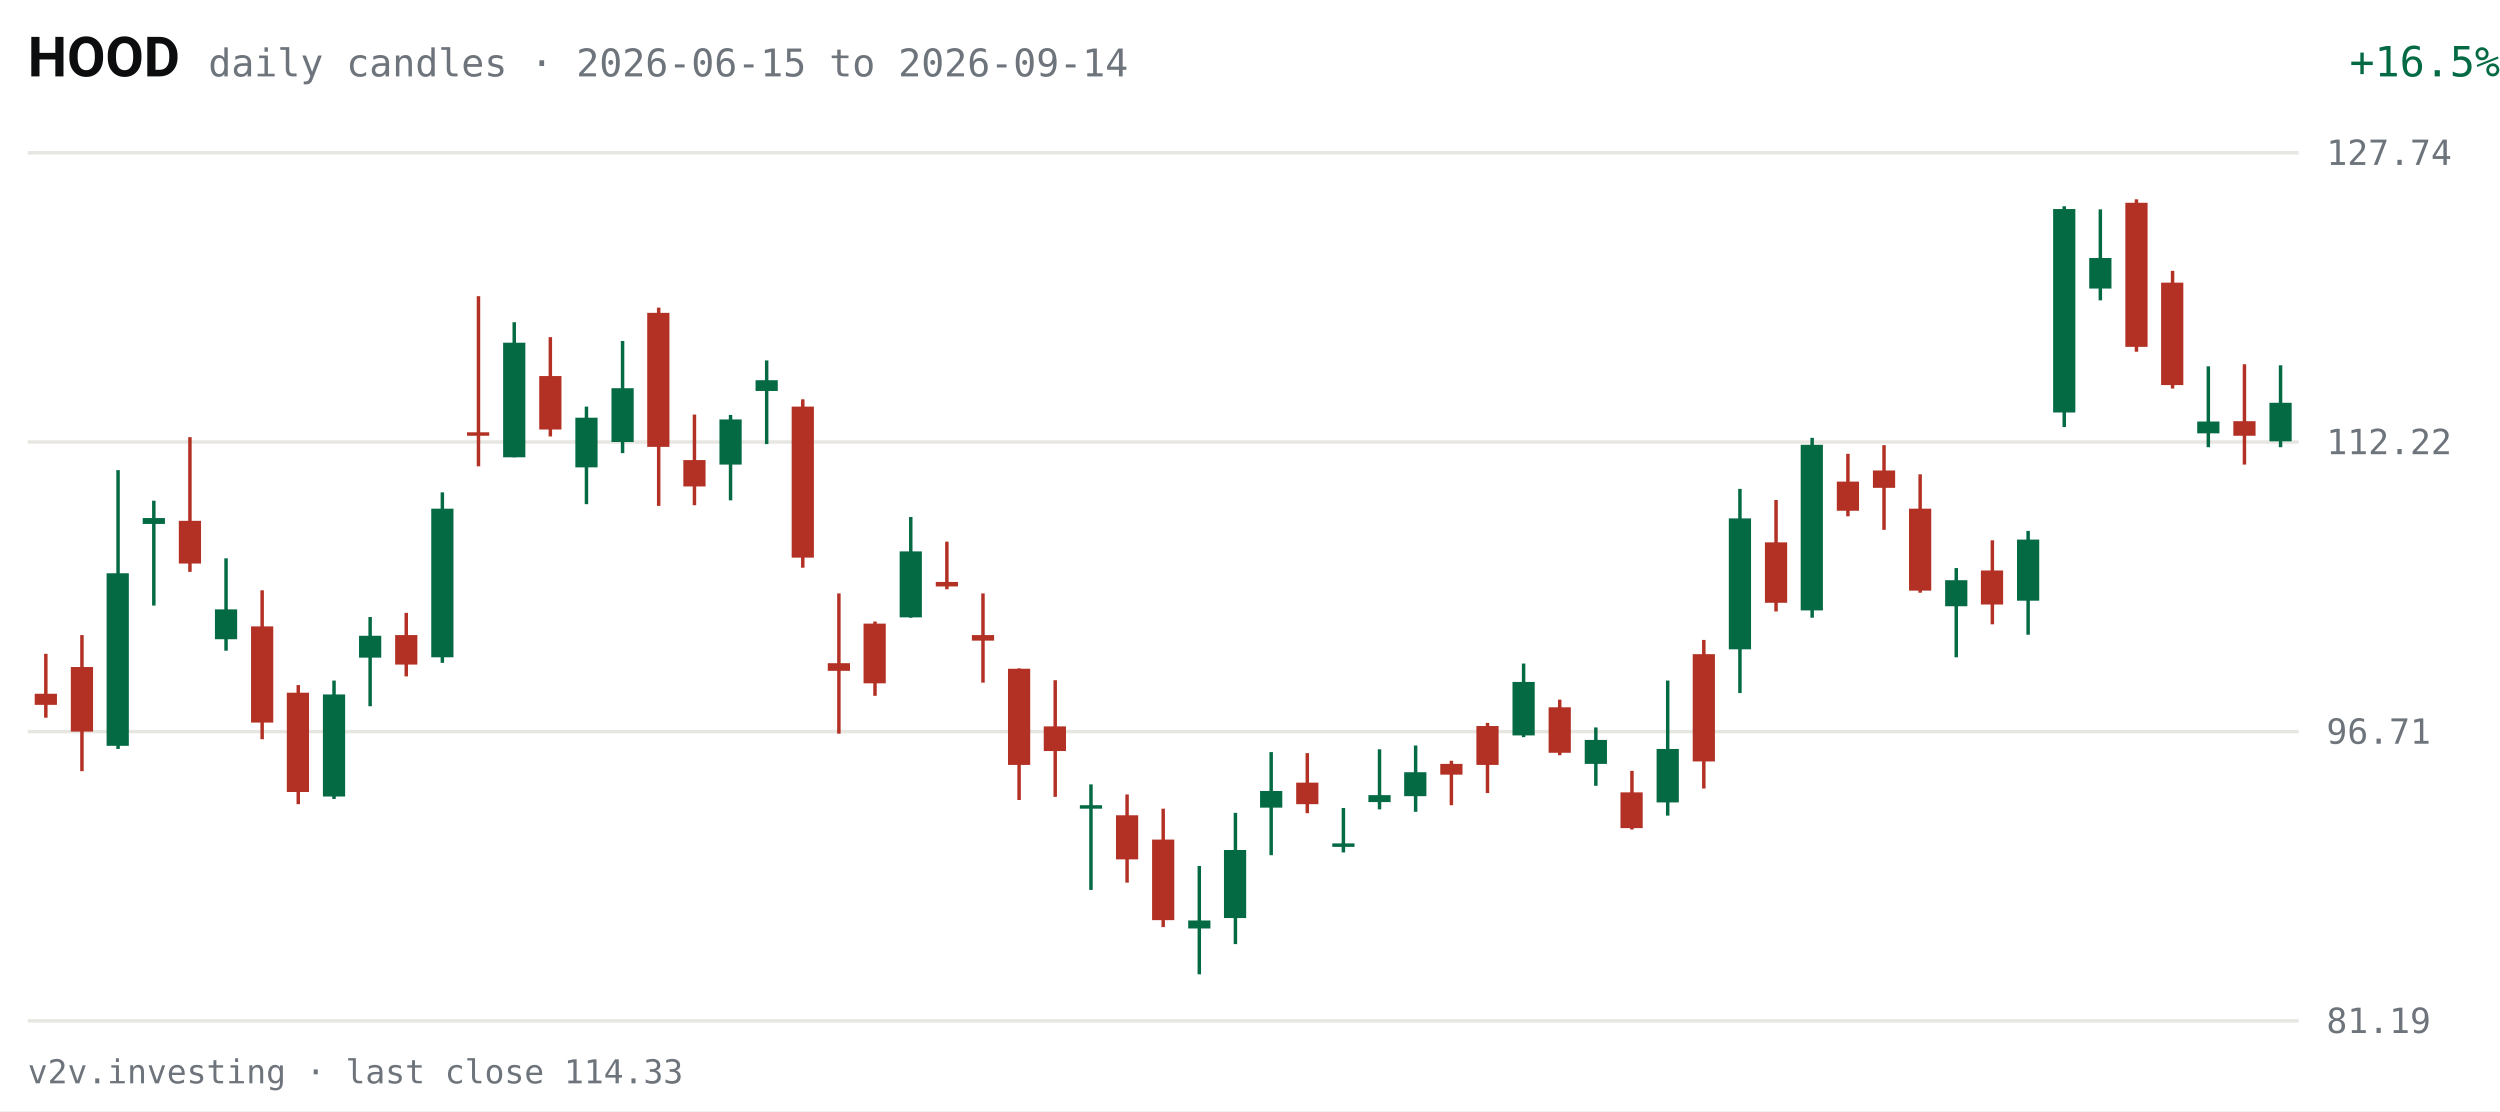
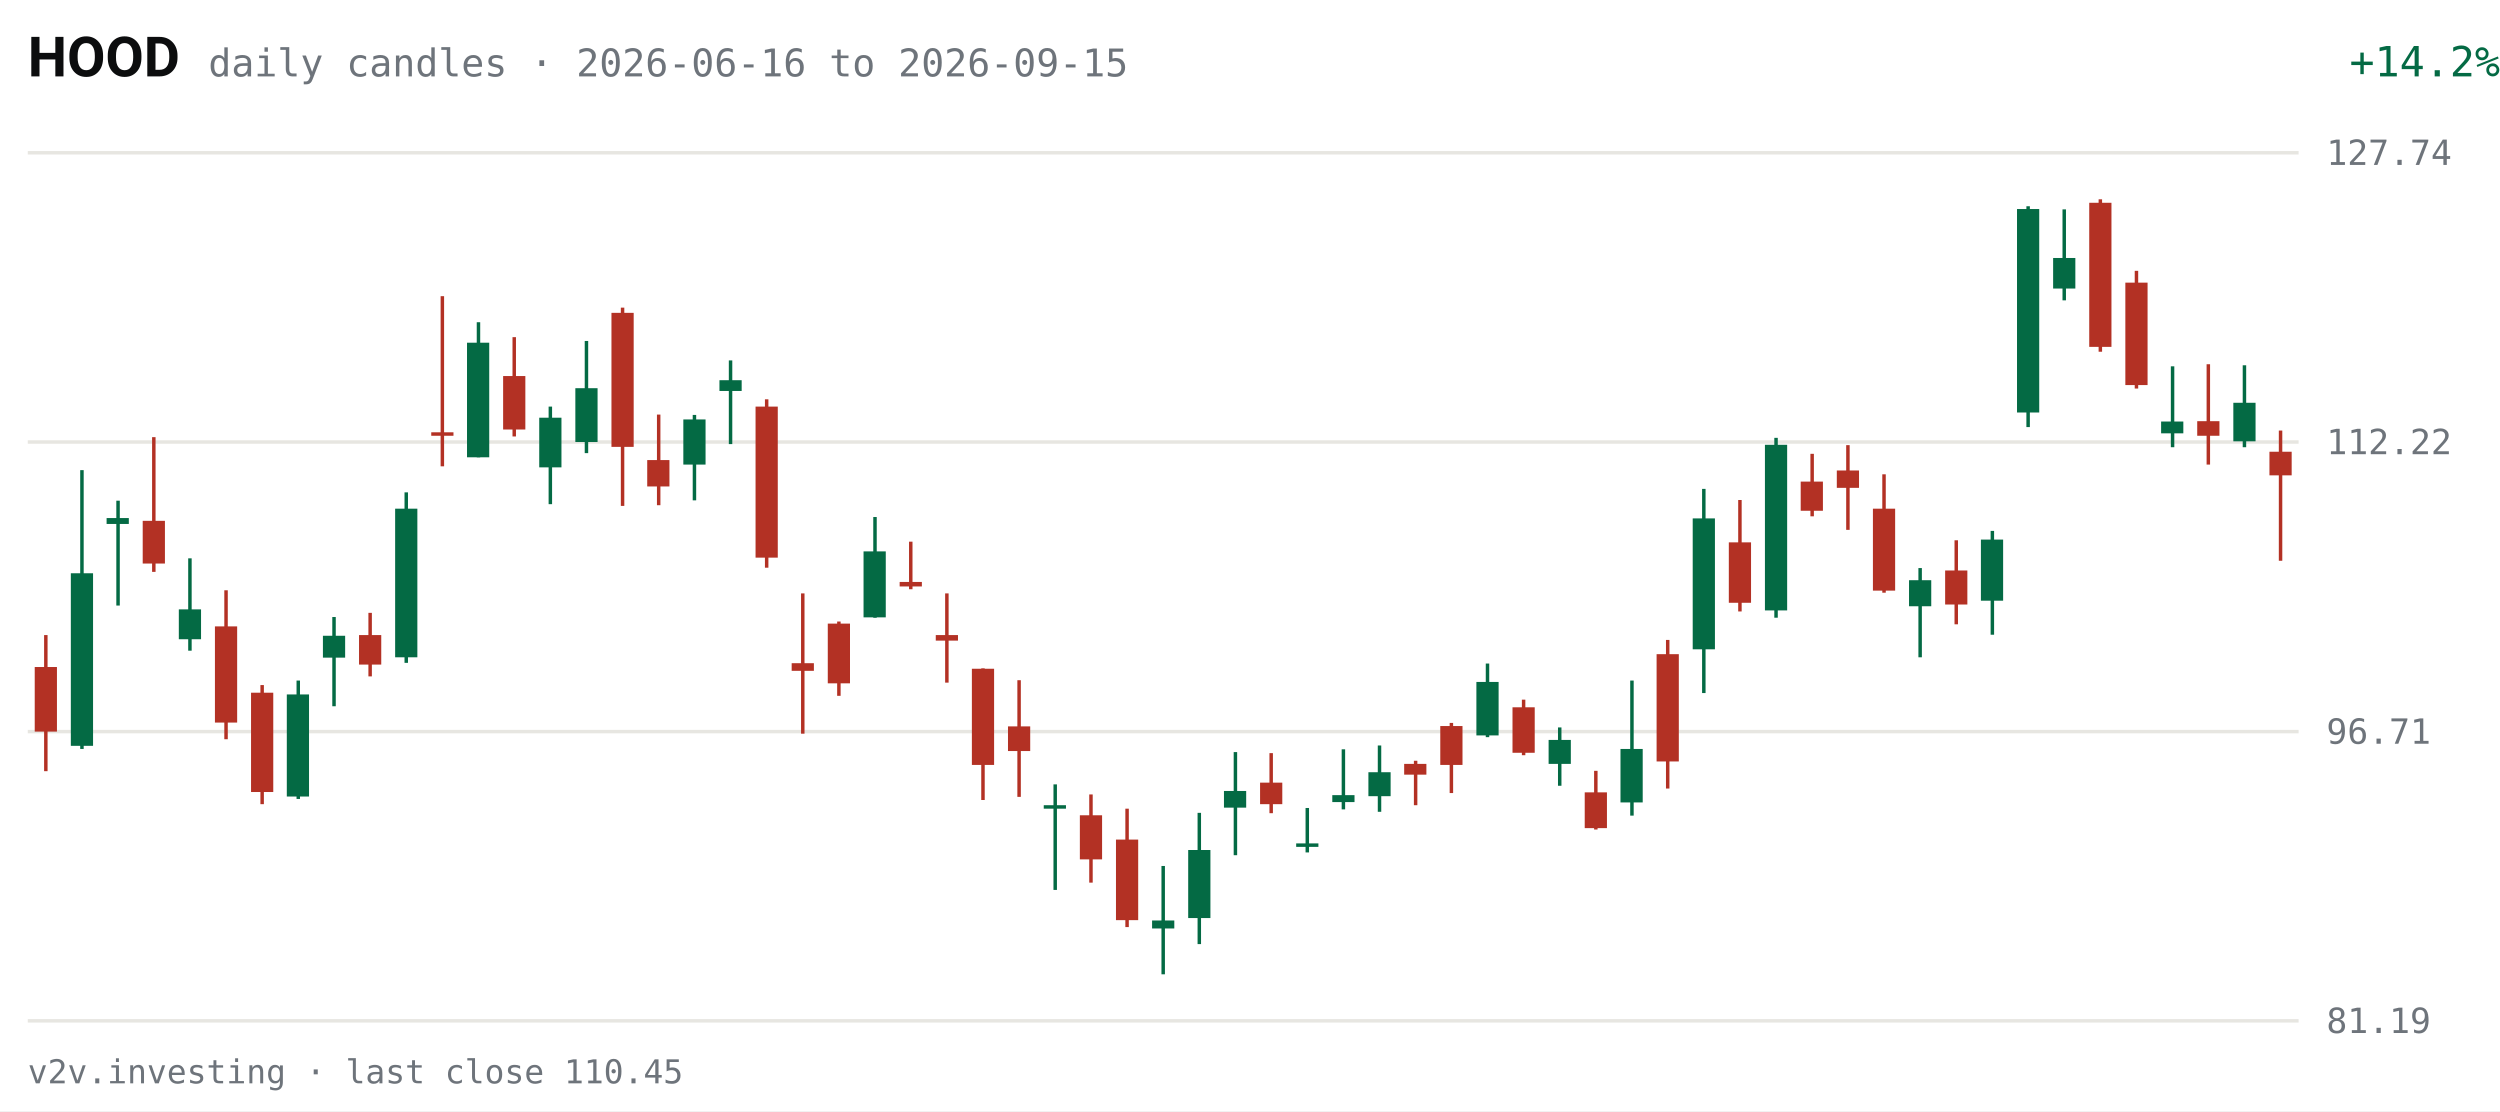
<svg xmlns="http://www.w3.org/2000/svg" viewBox="0 0 720 320" width="720" height="320" role="img" aria-label="HOOD daily candles, last 63 sessions">
  <rect width="720" height="320" fill="#FFFFFF" />
  <text x="8" y="22" fill="#0C0D0E" font-size="16" font-weight="600" font-family="system-ui,-apple-system,Segoe UI,Roboto,sans-serif">HOOD</text>
-   <text x="60" y="22" fill="#6E747B" font-size="11" font-family="ui-monospace,SFMono-Regular,Menlo,Consolas,monospace">daily candles · 2026-06-15 to 2026-09-14</text>
-   <text x="670" y="22" fill="#046A44" font-size="12" text-anchor="end" font-family="ui-monospace,SFMono-Regular,Menlo,Consolas,monospace" transform="translate(50,0)">+16.5%</text>
+   <text x="60" y="22" fill="#6E747B" font-size="11" font-family="ui-monospace,SFMono-Regular,Menlo,Consolas,monospace">daily candles · 2026-06-16 to 2026-09-15</text>
+   <text x="670" y="22" fill="#046A44" font-size="12" text-anchor="end" font-family="ui-monospace,SFMono-Regular,Menlo,Consolas,monospace" transform="translate(50,0)">+14.2%</text>
  <g font-family="ui-monospace,SFMono-Regular,Menlo,Consolas,monospace">
    <line x1="8" y1="294.0" x2="662" y2="294.0" stroke="#E7E6E1" stroke-width="1" />
    <text x="670" y="297.5" fill="#6E747B" font-size="10">81.19</text>
    <line x1="8" y1="210.7" x2="662" y2="210.7" stroke="#E7E6E1" stroke-width="1" />
    <text x="670" y="214.2" fill="#6E747B" font-size="10">96.71</text>
    <line x1="8" y1="127.3" x2="662" y2="127.3" stroke="#E7E6E1" stroke-width="1" />
    <text x="670" y="130.8" fill="#6E747B" font-size="10">112.22</text>
    <line x1="8" y1="44.0" x2="662" y2="44.0" stroke="#E7E6E1" stroke-width="1" />
    <text x="670" y="47.5" fill="#6E747B" font-size="10">127.74</text>
-     <line x1="13.2" y1="188.3" x2="13.2" y2="206.7" stroke="#B33124" stroke-width="1" />
-     <rect x="10.0" y="199.8" width="6.4" height="3.2" fill="#B33124" />
-     <line x1="23.6" y1="182.9" x2="23.6" y2="222.1" stroke="#B33124" stroke-width="1" />
-     <rect x="20.4" y="192.1" width="6.4" height="18.6" fill="#B33124" />
-     <line x1="34.0" y1="135.4" x2="34.0" y2="215.7" stroke="#046A44" stroke-width="1" />
-     <rect x="30.7" y="165.1" width="6.4" height="49.7" fill="#046A44" />
-     <line x1="44.3" y1="144.2" x2="44.3" y2="174.4" stroke="#046A44" stroke-width="1" />
-     <rect x="41.1" y="149.2" width="6.4" height="1.7" fill="#046A44" />
-     <line x1="54.7" y1="125.9" x2="54.7" y2="164.7" stroke="#B33124" stroke-width="1" />
-     <rect x="51.5" y="150.0" width="6.4" height="12.3" fill="#B33124" />
-     <line x1="65.1" y1="160.8" x2="65.1" y2="187.4" stroke="#046A44" stroke-width="1" />
-     <rect x="61.9" y="175.5" width="6.4" height="8.6" fill="#046A44" />
-     <line x1="75.5" y1="170.0" x2="75.5" y2="212.9" stroke="#B33124" stroke-width="1" />
-     <rect x="72.3" y="180.4" width="6.4" height="27.7" fill="#B33124" />
-     <line x1="85.9" y1="197.3" x2="85.9" y2="231.6" stroke="#B33124" stroke-width="1" />
-     <rect x="82.6" y="199.5" width="6.4" height="28.6" fill="#B33124" />
-     <line x1="96.2" y1="196.0" x2="96.2" y2="230.1" stroke="#046A44" stroke-width="1" />
-     <rect x="93.0" y="200.0" width="6.4" height="29.4" fill="#046A44" />
-     <line x1="106.6" y1="177.7" x2="106.6" y2="203.4" stroke="#046A44" stroke-width="1" />
-     <rect x="103.4" y="183.1" width="6.4" height="6.3" fill="#046A44" />
-     <line x1="117.0" y1="176.5" x2="117.0" y2="194.8" stroke="#B33124" stroke-width="1" />
-     <rect x="113.8" y="182.9" width="6.4" height="8.5" fill="#B33124" />
-     <line x1="127.4" y1="141.8" x2="127.4" y2="190.9" stroke="#046A44" stroke-width="1" />
-     <rect x="124.2" y="146.5" width="6.4" height="42.8" fill="#046A44" />
-     <line x1="137.8" y1="85.3" x2="137.8" y2="134.3" stroke="#B33124" stroke-width="1" />
-     <rect x="134.5" y="124.5" width="6.4" height="1.0" fill="#B33124" />
-     <line x1="148.1" y1="92.8" x2="148.1" y2="131.7" stroke="#046A44" stroke-width="1" />
-     <rect x="144.9" y="98.7" width="6.4" height="33.0" fill="#046A44" />
-     <line x1="158.5" y1="97.1" x2="158.5" y2="125.7" stroke="#B33124" stroke-width="1" />
-     <rect x="155.3" y="108.3" width="6.4" height="15.4" fill="#B33124" />
-     <line x1="168.9" y1="117.1" x2="168.9" y2="145.2" stroke="#046A44" stroke-width="1" />
-     <rect x="165.7" y="120.3" width="6.4" height="14.3" fill="#046A44" />
-     <line x1="179.3" y1="98.2" x2="179.3" y2="130.5" stroke="#046A44" stroke-width="1" />
-     <rect x="176.1" y="111.8" width="6.4" height="15.5" fill="#046A44" />
-     <line x1="189.7" y1="88.6" x2="189.7" y2="145.7" stroke="#B33124" stroke-width="1" />
-     <rect x="186.4" y="90.1" width="6.4" height="38.6" fill="#B33124" />
-     <line x1="200.0" y1="119.4" x2="200.0" y2="145.5" stroke="#B33124" stroke-width="1" />
-     <rect x="196.8" y="132.5" width="6.4" height="7.6" fill="#B33124" />
-     <line x1="210.4" y1="119.5" x2="210.4" y2="144.1" stroke="#046A44" stroke-width="1" />
-     <rect x="207.2" y="120.8" width="6.4" height="13.0" fill="#046A44" />
-     <line x1="220.8" y1="103.8" x2="220.8" y2="127.9" stroke="#046A44" stroke-width="1" />
-     <rect x="217.6" y="109.5" width="6.4" height="3.1" fill="#046A44" />
-     <line x1="231.2" y1="115.0" x2="231.2" y2="163.5" stroke="#B33124" stroke-width="1" />
-     <rect x="228.0" y="117.1" width="6.4" height="43.5" fill="#B33124" />
-     <line x1="241.6" y1="170.9" x2="241.6" y2="211.3" stroke="#B33124" stroke-width="1" />
-     <rect x="238.4" y="191.0" width="6.4" height="2.2" fill="#B33124" />
-     <line x1="252.0" y1="179.0" x2="252.0" y2="200.4" stroke="#B33124" stroke-width="1" />
-     <rect x="248.7" y="179.6" width="6.4" height="17.2" fill="#B33124" />
-     <line x1="262.3" y1="148.9" x2="262.3" y2="177.9" stroke="#046A44" stroke-width="1" />
-     <rect x="259.1" y="158.8" width="6.4" height="19.0" fill="#046A44" />
-     <line x1="272.7" y1="156.0" x2="272.7" y2="169.7" stroke="#B33124" stroke-width="1" />
-     <rect x="269.5" y="167.6" width="6.4" height="1.3" fill="#B33124" />
-     <line x1="283.1" y1="170.9" x2="283.1" y2="196.6" stroke="#B33124" stroke-width="1" />
-     <rect x="279.9" y="182.9" width="6.4" height="1.6" fill="#B33124" />
-     <line x1="293.5" y1="192.5" x2="293.5" y2="230.4" stroke="#B33124" stroke-width="1" />
-     <rect x="290.3" y="192.6" width="6.4" height="27.7" fill="#B33124" />
-     <line x1="303.9" y1="195.9" x2="303.9" y2="229.5" stroke="#B33124" stroke-width="1" />
-     <rect x="300.6" y="209.2" width="6.4" height="7.1" fill="#B33124" />
-     <line x1="314.2" y1="225.9" x2="314.2" y2="256.3" stroke="#046A44" stroke-width="1" />
-     <rect x="311.0" y="231.9" width="6.4" height="1.0" fill="#046A44" />
-     <line x1="324.6" y1="228.8" x2="324.6" y2="254.2" stroke="#B33124" stroke-width="1" />
-     <rect x="321.4" y="234.8" width="6.4" height="12.7" fill="#B33124" />
-     <line x1="335.0" y1="232.9" x2="335.0" y2="267.0" stroke="#B33124" stroke-width="1" />
-     <rect x="331.8" y="241.8" width="6.4" height="23.2" fill="#B33124" />
-     <line x1="345.4" y1="249.4" x2="345.4" y2="280.6" stroke="#046A44" stroke-width="1" />
-     <rect x="342.2" y="265.1" width="6.4" height="2.3" fill="#046A44" />
-     <line x1="355.8" y1="234.1" x2="355.8" y2="271.9" stroke="#046A44" stroke-width="1" />
-     <rect x="352.5" y="244.8" width="6.4" height="19.6" fill="#046A44" />
-     <line x1="366.1" y1="216.6" x2="366.1" y2="246.3" stroke="#046A44" stroke-width="1" />
-     <rect x="362.9" y="227.8" width="6.4" height="4.8" fill="#046A44" />
-     <line x1="376.5" y1="216.9" x2="376.5" y2="234.2" stroke="#B33124" stroke-width="1" />
-     <rect x="373.3" y="225.4" width="6.4" height="6.2" fill="#B33124" />
-     <line x1="386.9" y1="232.7" x2="386.9" y2="245.5" stroke="#046A44" stroke-width="1" />
-     <rect x="383.7" y="242.9" width="6.4" height="1.0" fill="#046A44" />
-     <line x1="397.3" y1="215.8" x2="397.3" y2="233.1" stroke="#046A44" stroke-width="1" />
-     <rect x="394.1" y="229.0" width="6.4" height="2.0" fill="#046A44" />
-     <line x1="407.7" y1="214.7" x2="407.7" y2="233.8" stroke="#046A44" stroke-width="1" />
-     <rect x="404.4" y="222.4" width="6.4" height="6.9" fill="#046A44" />
-     <line x1="418.0" y1="219.1" x2="418.0" y2="231.9" stroke="#B33124" stroke-width="1" />
-     <rect x="414.8" y="220.0" width="6.4" height="3.1" fill="#B33124" />
-     <line x1="428.4" y1="208.2" x2="428.4" y2="228.4" stroke="#B33124" stroke-width="1" />
-     <rect x="425.2" y="209.1" width="6.4" height="11.2" fill="#B33124" />
-     <line x1="438.8" y1="191.1" x2="438.8" y2="212.3" stroke="#046A44" stroke-width="1" />
-     <rect x="435.6" y="196.4" width="6.4" height="15.4" fill="#046A44" />
-     <line x1="449.2" y1="201.5" x2="449.2" y2="217.5" stroke="#B33124" stroke-width="1" />
-     <rect x="446.0" y="203.7" width="6.4" height="13.1" fill="#B33124" />
-     <line x1="459.6" y1="209.5" x2="459.6" y2="226.3" stroke="#046A44" stroke-width="1" />
-     <rect x="456.4" y="213.1" width="6.4" height="6.9" fill="#046A44" />
-     <line x1="470.0" y1="222.0" x2="470.0" y2="238.9" stroke="#B33124" stroke-width="1" />
-     <rect x="466.7" y="228.2" width="6.4" height="10.3" fill="#B33124" />
-     <line x1="480.3" y1="196.0" x2="480.3" y2="234.9" stroke="#046A44" stroke-width="1" />
-     <rect x="477.1" y="215.7" width="6.4" height="15.4" fill="#046A44" />
-     <line x1="490.7" y1="184.3" x2="490.7" y2="227.1" stroke="#B33124" stroke-width="1" />
-     <rect x="487.5" y="188.4" width="6.4" height="30.9" fill="#B33124" />
-     <line x1="501.1" y1="140.8" x2="501.1" y2="199.6" stroke="#046A44" stroke-width="1" />
-     <rect x="497.9" y="149.3" width="6.4" height="37.7" fill="#046A44" />
-     <line x1="511.5" y1="144.0" x2="511.5" y2="176.1" stroke="#B33124" stroke-width="1" />
-     <rect x="508.3" y="156.2" width="6.4" height="17.4" fill="#B33124" />
-     <line x1="521.9" y1="126.1" x2="521.9" y2="177.9" stroke="#046A44" stroke-width="1" />
-     <rect x="518.6" y="128.1" width="6.4" height="47.7" fill="#046A44" />
-     <line x1="532.2" y1="130.7" x2="532.2" y2="148.7" stroke="#B33124" stroke-width="1" />
-     <rect x="529.0" y="138.7" width="6.4" height="8.4" fill="#B33124" />
-     <line x1="542.6" y1="128.2" x2="542.6" y2="152.6" stroke="#B33124" stroke-width="1" />
-     <rect x="539.4" y="135.5" width="6.4" height="5.0" fill="#B33124" />
-     <line x1="553.0" y1="136.6" x2="553.0" y2="170.7" stroke="#B33124" stroke-width="1" />
-     <rect x="549.8" y="146.5" width="6.4" height="23.6" fill="#B33124" />
-     <line x1="563.4" y1="163.6" x2="563.4" y2="189.3" stroke="#046A44" stroke-width="1" />
-     <rect x="560.2" y="167.1" width="6.4" height="7.5" fill="#046A44" />
-     <line x1="573.8" y1="155.6" x2="573.8" y2="179.8" stroke="#B33124" stroke-width="1" />
-     <rect x="570.5" y="164.3" width="6.4" height="9.8" fill="#B33124" />
-     <line x1="584.1" y1="152.9" x2="584.1" y2="182.8" stroke="#046A44" stroke-width="1" />
-     <rect x="580.9" y="155.4" width="6.4" height="17.6" fill="#046A44" />
-     <line x1="594.5" y1="59.4" x2="594.5" y2="123.0" stroke="#046A44" stroke-width="1" />
-     <rect x="591.3" y="60.2" width="6.4" height="58.6" fill="#046A44" />
-     <line x1="604.9" y1="60.3" x2="604.9" y2="86.5" stroke="#046A44" stroke-width="1" />
-     <rect x="601.7" y="74.3" width="6.4" height="8.8" fill="#046A44" />
-     <line x1="615.3" y1="57.4" x2="615.3" y2="101.3" stroke="#B33124" stroke-width="1" />
-     <rect x="612.1" y="58.4" width="6.4" height="41.5" fill="#B33124" />
-     <line x1="625.7" y1="78.0" x2="625.7" y2="111.9" stroke="#B33124" stroke-width="1" />
-     <rect x="622.4" y="81.4" width="6.4" height="29.5" fill="#B33124" />
-     <line x1="636.0" y1="105.5" x2="636.0" y2="128.8" stroke="#046A44" stroke-width="1" />
-     <rect x="632.8" y="121.4" width="6.4" height="3.4" fill="#046A44" />
-     <line x1="646.4" y1="104.9" x2="646.4" y2="133.8" stroke="#B33124" stroke-width="1" />
-     <rect x="643.2" y="121.3" width="6.4" height="4.2" fill="#B33124" />
-     <line x1="656.8" y1="105.2" x2="656.8" y2="128.8" stroke="#046A44" stroke-width="1" />
-     <rect x="653.6" y="116.0" width="6.4" height="11.1" fill="#046A44" />
+     <line x1="13.2" y1="182.9" x2="13.2" y2="222.1" stroke="#B33124" stroke-width="1" />
+     <rect x="10.0" y="192.1" width="6.4" height="18.6" fill="#B33124" />
+     <line x1="23.6" y1="135.4" x2="23.6" y2="215.7" stroke="#046A44" stroke-width="1" />
+     <rect x="20.4" y="165.1" width="6.4" height="49.7" fill="#046A44" />
+     <line x1="34.0" y1="144.2" x2="34.0" y2="174.4" stroke="#046A44" stroke-width="1" />
+     <rect x="30.7" y="149.2" width="6.4" height="1.7" fill="#046A44" />
+     <line x1="44.3" y1="125.9" x2="44.3" y2="164.7" stroke="#B33124" stroke-width="1" />
+     <rect x="41.1" y="150.0" width="6.4" height="12.3" fill="#B33124" />
+     <line x1="54.7" y1="160.8" x2="54.7" y2="187.4" stroke="#046A44" stroke-width="1" />
+     <rect x="51.5" y="175.5" width="6.4" height="8.6" fill="#046A44" />
+     <line x1="65.1" y1="170.0" x2="65.1" y2="212.9" stroke="#B33124" stroke-width="1" />
+     <rect x="61.9" y="180.4" width="6.4" height="27.7" fill="#B33124" />
+     <line x1="75.5" y1="197.3" x2="75.5" y2="231.6" stroke="#B33124" stroke-width="1" />
+     <rect x="72.3" y="199.5" width="6.4" height="28.6" fill="#B33124" />
+     <line x1="85.9" y1="196.0" x2="85.9" y2="230.1" stroke="#046A44" stroke-width="1" />
+     <rect x="82.6" y="200.0" width="6.4" height="29.4" fill="#046A44" />
+     <line x1="96.2" y1="177.7" x2="96.2" y2="203.4" stroke="#046A44" stroke-width="1" />
+     <rect x="93.0" y="183.1" width="6.4" height="6.3" fill="#046A44" />
+     <line x1="106.6" y1="176.5" x2="106.6" y2="194.8" stroke="#B33124" stroke-width="1" />
+     <rect x="103.4" y="182.9" width="6.4" height="8.5" fill="#B33124" />
+     <line x1="117.0" y1="141.8" x2="117.0" y2="190.9" stroke="#046A44" stroke-width="1" />
+     <rect x="113.8" y="146.5" width="6.4" height="42.8" fill="#046A44" />
+     <line x1="127.4" y1="85.3" x2="127.4" y2="134.3" stroke="#B33124" stroke-width="1" />
+     <rect x="124.2" y="124.5" width="6.4" height="1.0" fill="#B33124" />
+     <line x1="137.8" y1="92.8" x2="137.8" y2="131.7" stroke="#046A44" stroke-width="1" />
+     <rect x="134.5" y="98.7" width="6.4" height="33.0" fill="#046A44" />
+     <line x1="148.1" y1="97.1" x2="148.1" y2="125.7" stroke="#B33124" stroke-width="1" />
+     <rect x="144.9" y="108.3" width="6.4" height="15.4" fill="#B33124" />
+     <line x1="158.5" y1="117.1" x2="158.5" y2="145.2" stroke="#046A44" stroke-width="1" />
+     <rect x="155.3" y="120.3" width="6.4" height="14.3" fill="#046A44" />
+     <line x1="168.9" y1="98.2" x2="168.9" y2="130.5" stroke="#046A44" stroke-width="1" />
+     <rect x="165.7" y="111.8" width="6.4" height="15.5" fill="#046A44" />
+     <line x1="179.3" y1="88.6" x2="179.3" y2="145.7" stroke="#B33124" stroke-width="1" />
+     <rect x="176.1" y="90.1" width="6.4" height="38.6" fill="#B33124" />
+     <line x1="189.7" y1="119.4" x2="189.7" y2="145.5" stroke="#B33124" stroke-width="1" />
+     <rect x="186.4" y="132.5" width="6.4" height="7.6" fill="#B33124" />
+     <line x1="200.0" y1="119.5" x2="200.0" y2="144.1" stroke="#046A44" stroke-width="1" />
+     <rect x="196.8" y="120.8" width="6.4" height="13.0" fill="#046A44" />
+     <line x1="210.4" y1="103.8" x2="210.4" y2="127.9" stroke="#046A44" stroke-width="1" />
+     <rect x="207.2" y="109.5" width="6.4" height="3.1" fill="#046A44" />
+     <line x1="220.8" y1="115.0" x2="220.8" y2="163.5" stroke="#B33124" stroke-width="1" />
+     <rect x="217.6" y="117.1" width="6.4" height="43.5" fill="#B33124" />
+     <line x1="231.2" y1="170.9" x2="231.2" y2="211.3" stroke="#B33124" stroke-width="1" />
+     <rect x="228.0" y="191.0" width="6.4" height="2.2" fill="#B33124" />
+     <line x1="241.6" y1="179.0" x2="241.6" y2="200.4" stroke="#B33124" stroke-width="1" />
+     <rect x="238.4" y="179.6" width="6.4" height="17.2" fill="#B33124" />
+     <line x1="252.0" y1="148.9" x2="252.0" y2="177.9" stroke="#046A44" stroke-width="1" />
+     <rect x="248.7" y="158.8" width="6.4" height="19.0" fill="#046A44" />
+     <line x1="262.3" y1="156.0" x2="262.3" y2="169.7" stroke="#B33124" stroke-width="1" />
+     <rect x="259.1" y="167.6" width="6.4" height="1.3" fill="#B33124" />
+     <line x1="272.7" y1="170.9" x2="272.7" y2="196.6" stroke="#B33124" stroke-width="1" />
+     <rect x="269.5" y="182.9" width="6.4" height="1.6" fill="#B33124" />
+     <line x1="283.1" y1="192.5" x2="283.1" y2="230.4" stroke="#B33124" stroke-width="1" />
+     <rect x="279.9" y="192.6" width="6.4" height="27.7" fill="#B33124" />
+     <line x1="293.5" y1="195.9" x2="293.5" y2="229.5" stroke="#B33124" stroke-width="1" />
+     <rect x="290.3" y="209.2" width="6.4" height="7.1" fill="#B33124" />
+     <line x1="303.9" y1="225.9" x2="303.9" y2="256.3" stroke="#046A44" stroke-width="1" />
+     <rect x="300.6" y="231.9" width="6.4" height="1.0" fill="#046A44" />
+     <line x1="314.2" y1="228.8" x2="314.2" y2="254.2" stroke="#B33124" stroke-width="1" />
+     <rect x="311.0" y="234.8" width="6.4" height="12.7" fill="#B33124" />
+     <line x1="324.6" y1="232.9" x2="324.6" y2="267.0" stroke="#B33124" stroke-width="1" />
+     <rect x="321.4" y="241.8" width="6.4" height="23.2" fill="#B33124" />
+     <line x1="335.0" y1="249.4" x2="335.0" y2="280.6" stroke="#046A44" stroke-width="1" />
+     <rect x="331.8" y="265.1" width="6.4" height="2.3" fill="#046A44" />
+     <line x1="345.4" y1="234.1" x2="345.4" y2="271.9" stroke="#046A44" stroke-width="1" />
+     <rect x="342.2" y="244.8" width="6.4" height="19.6" fill="#046A44" />
+     <line x1="355.8" y1="216.6" x2="355.8" y2="246.3" stroke="#046A44" stroke-width="1" />
+     <rect x="352.5" y="227.8" width="6.4" height="4.8" fill="#046A44" />
+     <line x1="366.1" y1="216.9" x2="366.1" y2="234.2" stroke="#B33124" stroke-width="1" />
+     <rect x="362.9" y="225.4" width="6.4" height="6.2" fill="#B33124" />
+     <line x1="376.5" y1="232.7" x2="376.5" y2="245.5" stroke="#046A44" stroke-width="1" />
+     <rect x="373.3" y="242.9" width="6.4" height="1.0" fill="#046A44" />
+     <line x1="386.9" y1="215.8" x2="386.9" y2="233.1" stroke="#046A44" stroke-width="1" />
+     <rect x="383.7" y="229.0" width="6.4" height="2.0" fill="#046A44" />
+     <line x1="397.3" y1="214.7" x2="397.3" y2="233.8" stroke="#046A44" stroke-width="1" />
+     <rect x="394.1" y="222.4" width="6.4" height="6.9" fill="#046A44" />
+     <line x1="407.7" y1="219.1" x2="407.7" y2="231.9" stroke="#B33124" stroke-width="1" />
+     <rect x="404.4" y="220.0" width="6.4" height="3.1" fill="#B33124" />
+     <line x1="418.0" y1="208.2" x2="418.0" y2="228.4" stroke="#B33124" stroke-width="1" />
+     <rect x="414.8" y="209.1" width="6.4" height="11.2" fill="#B33124" />
+     <line x1="428.4" y1="191.1" x2="428.4" y2="212.3" stroke="#046A44" stroke-width="1" />
+     <rect x="425.2" y="196.4" width="6.4" height="15.4" fill="#046A44" />
+     <line x1="438.8" y1="201.5" x2="438.8" y2="217.5" stroke="#B33124" stroke-width="1" />
+     <rect x="435.6" y="203.7" width="6.4" height="13.1" fill="#B33124" />
+     <line x1="449.2" y1="209.5" x2="449.2" y2="226.3" stroke="#046A44" stroke-width="1" />
+     <rect x="446.0" y="213.1" width="6.4" height="6.9" fill="#046A44" />
+     <line x1="459.6" y1="222.0" x2="459.6" y2="238.9" stroke="#B33124" stroke-width="1" />
+     <rect x="456.4" y="228.2" width="6.4" height="10.3" fill="#B33124" />
+     <line x1="470.0" y1="196.0" x2="470.0" y2="234.9" stroke="#046A44" stroke-width="1" />
+     <rect x="466.7" y="215.7" width="6.4" height="15.4" fill="#046A44" />
+     <line x1="480.3" y1="184.3" x2="480.3" y2="227.1" stroke="#B33124" stroke-width="1" />
+     <rect x="477.1" y="188.4" width="6.4" height="30.9" fill="#B33124" />
+     <line x1="490.7" y1="140.8" x2="490.7" y2="199.6" stroke="#046A44" stroke-width="1" />
+     <rect x="487.5" y="149.3" width="6.4" height="37.7" fill="#046A44" />
+     <line x1="501.1" y1="144.0" x2="501.1" y2="176.1" stroke="#B33124" stroke-width="1" />
+     <rect x="497.9" y="156.2" width="6.4" height="17.4" fill="#B33124" />
+     <line x1="511.5" y1="126.1" x2="511.5" y2="177.9" stroke="#046A44" stroke-width="1" />
+     <rect x="508.3" y="128.1" width="6.4" height="47.7" fill="#046A44" />
+     <line x1="521.9" y1="130.7" x2="521.9" y2="148.7" stroke="#B33124" stroke-width="1" />
+     <rect x="518.6" y="138.7" width="6.4" height="8.4" fill="#B33124" />
+     <line x1="532.2" y1="128.2" x2="532.2" y2="152.6" stroke="#B33124" stroke-width="1" />
+     <rect x="529.0" y="135.5" width="6.4" height="5.0" fill="#B33124" />
+     <line x1="542.6" y1="136.6" x2="542.6" y2="170.7" stroke="#B33124" stroke-width="1" />
+     <rect x="539.4" y="146.5" width="6.4" height="23.6" fill="#B33124" />
+     <line x1="553.0" y1="163.6" x2="553.0" y2="189.3" stroke="#046A44" stroke-width="1" />
+     <rect x="549.8" y="167.1" width="6.4" height="7.5" fill="#046A44" />
+     <line x1="563.4" y1="155.6" x2="563.4" y2="179.8" stroke="#B33124" stroke-width="1" />
+     <rect x="560.2" y="164.3" width="6.4" height="9.8" fill="#B33124" />
+     <line x1="573.8" y1="152.9" x2="573.8" y2="182.8" stroke="#046A44" stroke-width="1" />
+     <rect x="570.5" y="155.4" width="6.4" height="17.6" fill="#046A44" />
+     <line x1="584.1" y1="59.4" x2="584.1" y2="123.0" stroke="#046A44" stroke-width="1" />
+     <rect x="580.9" y="60.2" width="6.4" height="58.6" fill="#046A44" />
+     <line x1="594.5" y1="60.3" x2="594.5" y2="86.5" stroke="#046A44" stroke-width="1" />
+     <rect x="591.3" y="74.3" width="6.4" height="8.8" fill="#046A44" />
+     <line x1="604.9" y1="57.4" x2="604.9" y2="101.3" stroke="#B33124" stroke-width="1" />
+     <rect x="601.7" y="58.4" width="6.4" height="41.5" fill="#B33124" />
+     <line x1="615.3" y1="78.0" x2="615.3" y2="111.9" stroke="#B33124" stroke-width="1" />
+     <rect x="612.1" y="81.4" width="6.4" height="29.5" fill="#B33124" />
+     <line x1="625.7" y1="105.5" x2="625.7" y2="128.8" stroke="#046A44" stroke-width="1" />
+     <rect x="622.4" y="121.4" width="6.4" height="3.4" fill="#046A44" />
+     <line x1="636.0" y1="104.9" x2="636.0" y2="133.8" stroke="#B33124" stroke-width="1" />
+     <rect x="632.8" y="121.3" width="6.4" height="4.2" fill="#B33124" />
+     <line x1="646.4" y1="105.2" x2="646.4" y2="128.8" stroke="#046A44" stroke-width="1" />
+     <rect x="643.2" y="116.0" width="6.4" height="11.1" fill="#046A44" />
+     <line x1="656.8" y1="124.0" x2="656.8" y2="161.5" stroke="#B33124" stroke-width="1" />
+     <rect x="653.6" y="130.1" width="6.4" height="6.8" fill="#B33124" />
  </g>
-   <text x="8" y="312" fill="#6E747B" font-size="9.5" font-family="ui-monospace,SFMono-Regular,Menlo,Consolas,monospace">v2v.investing · last close 114.33</text>
+   <text x="8" y="312" fill="#6E747B" font-size="9.5" font-family="ui-monospace,SFMono-Regular,Menlo,Consolas,monospace">v2v.investing · last close 110.45</text>
</svg>
